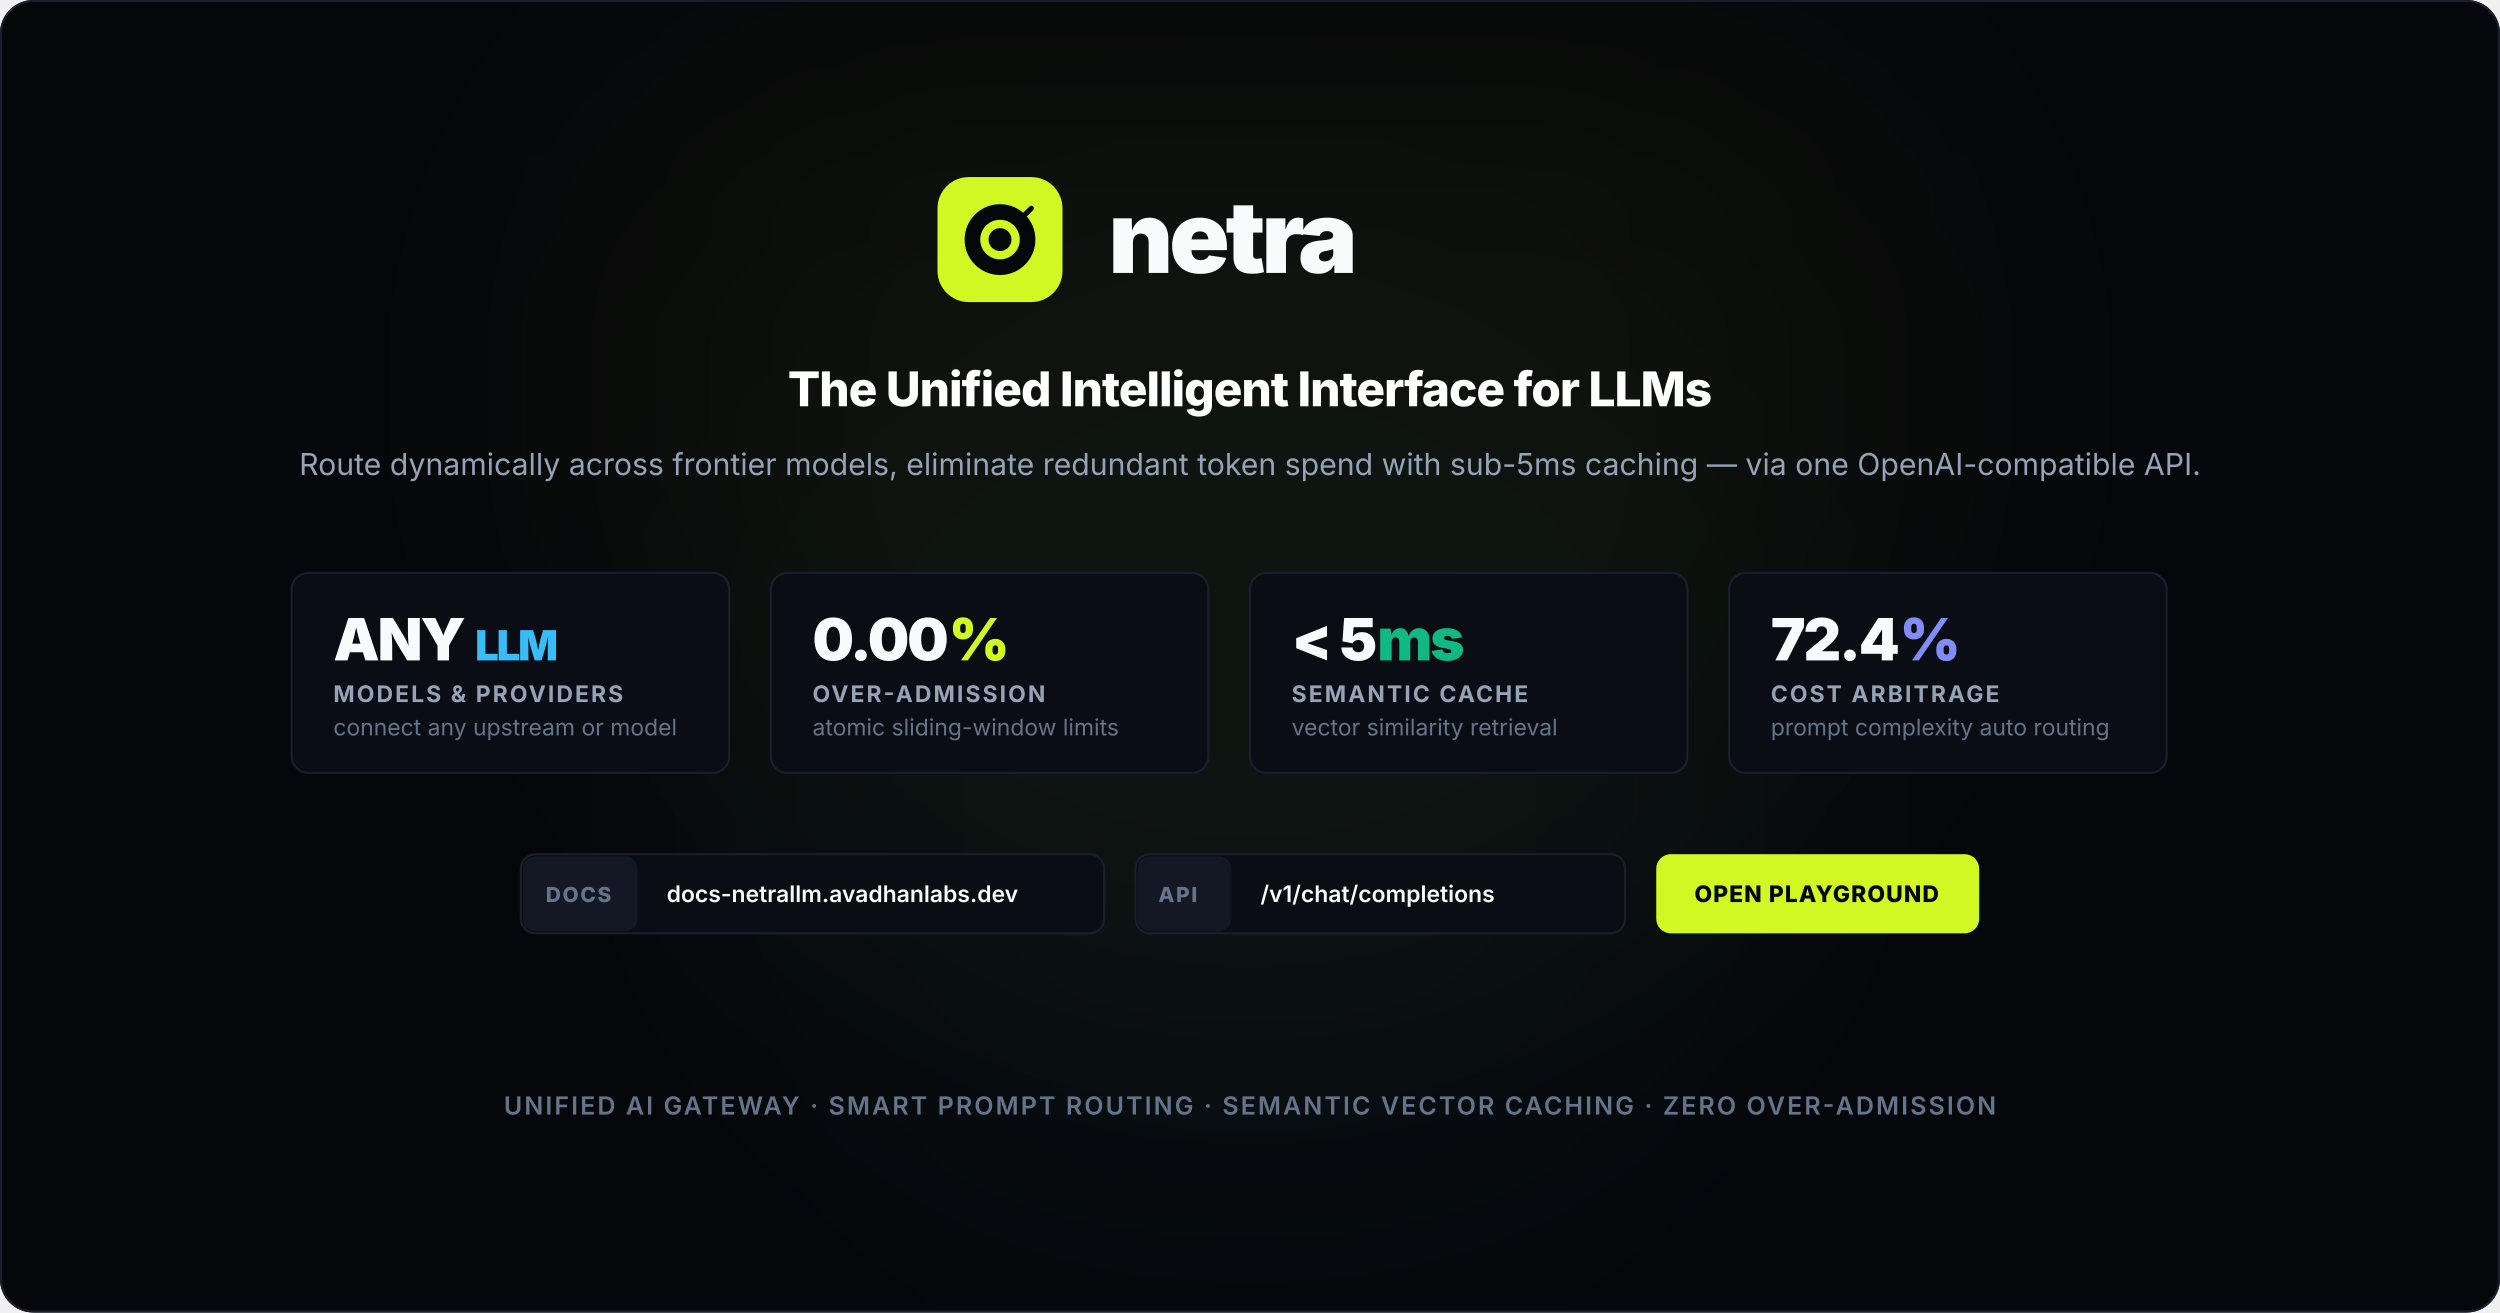
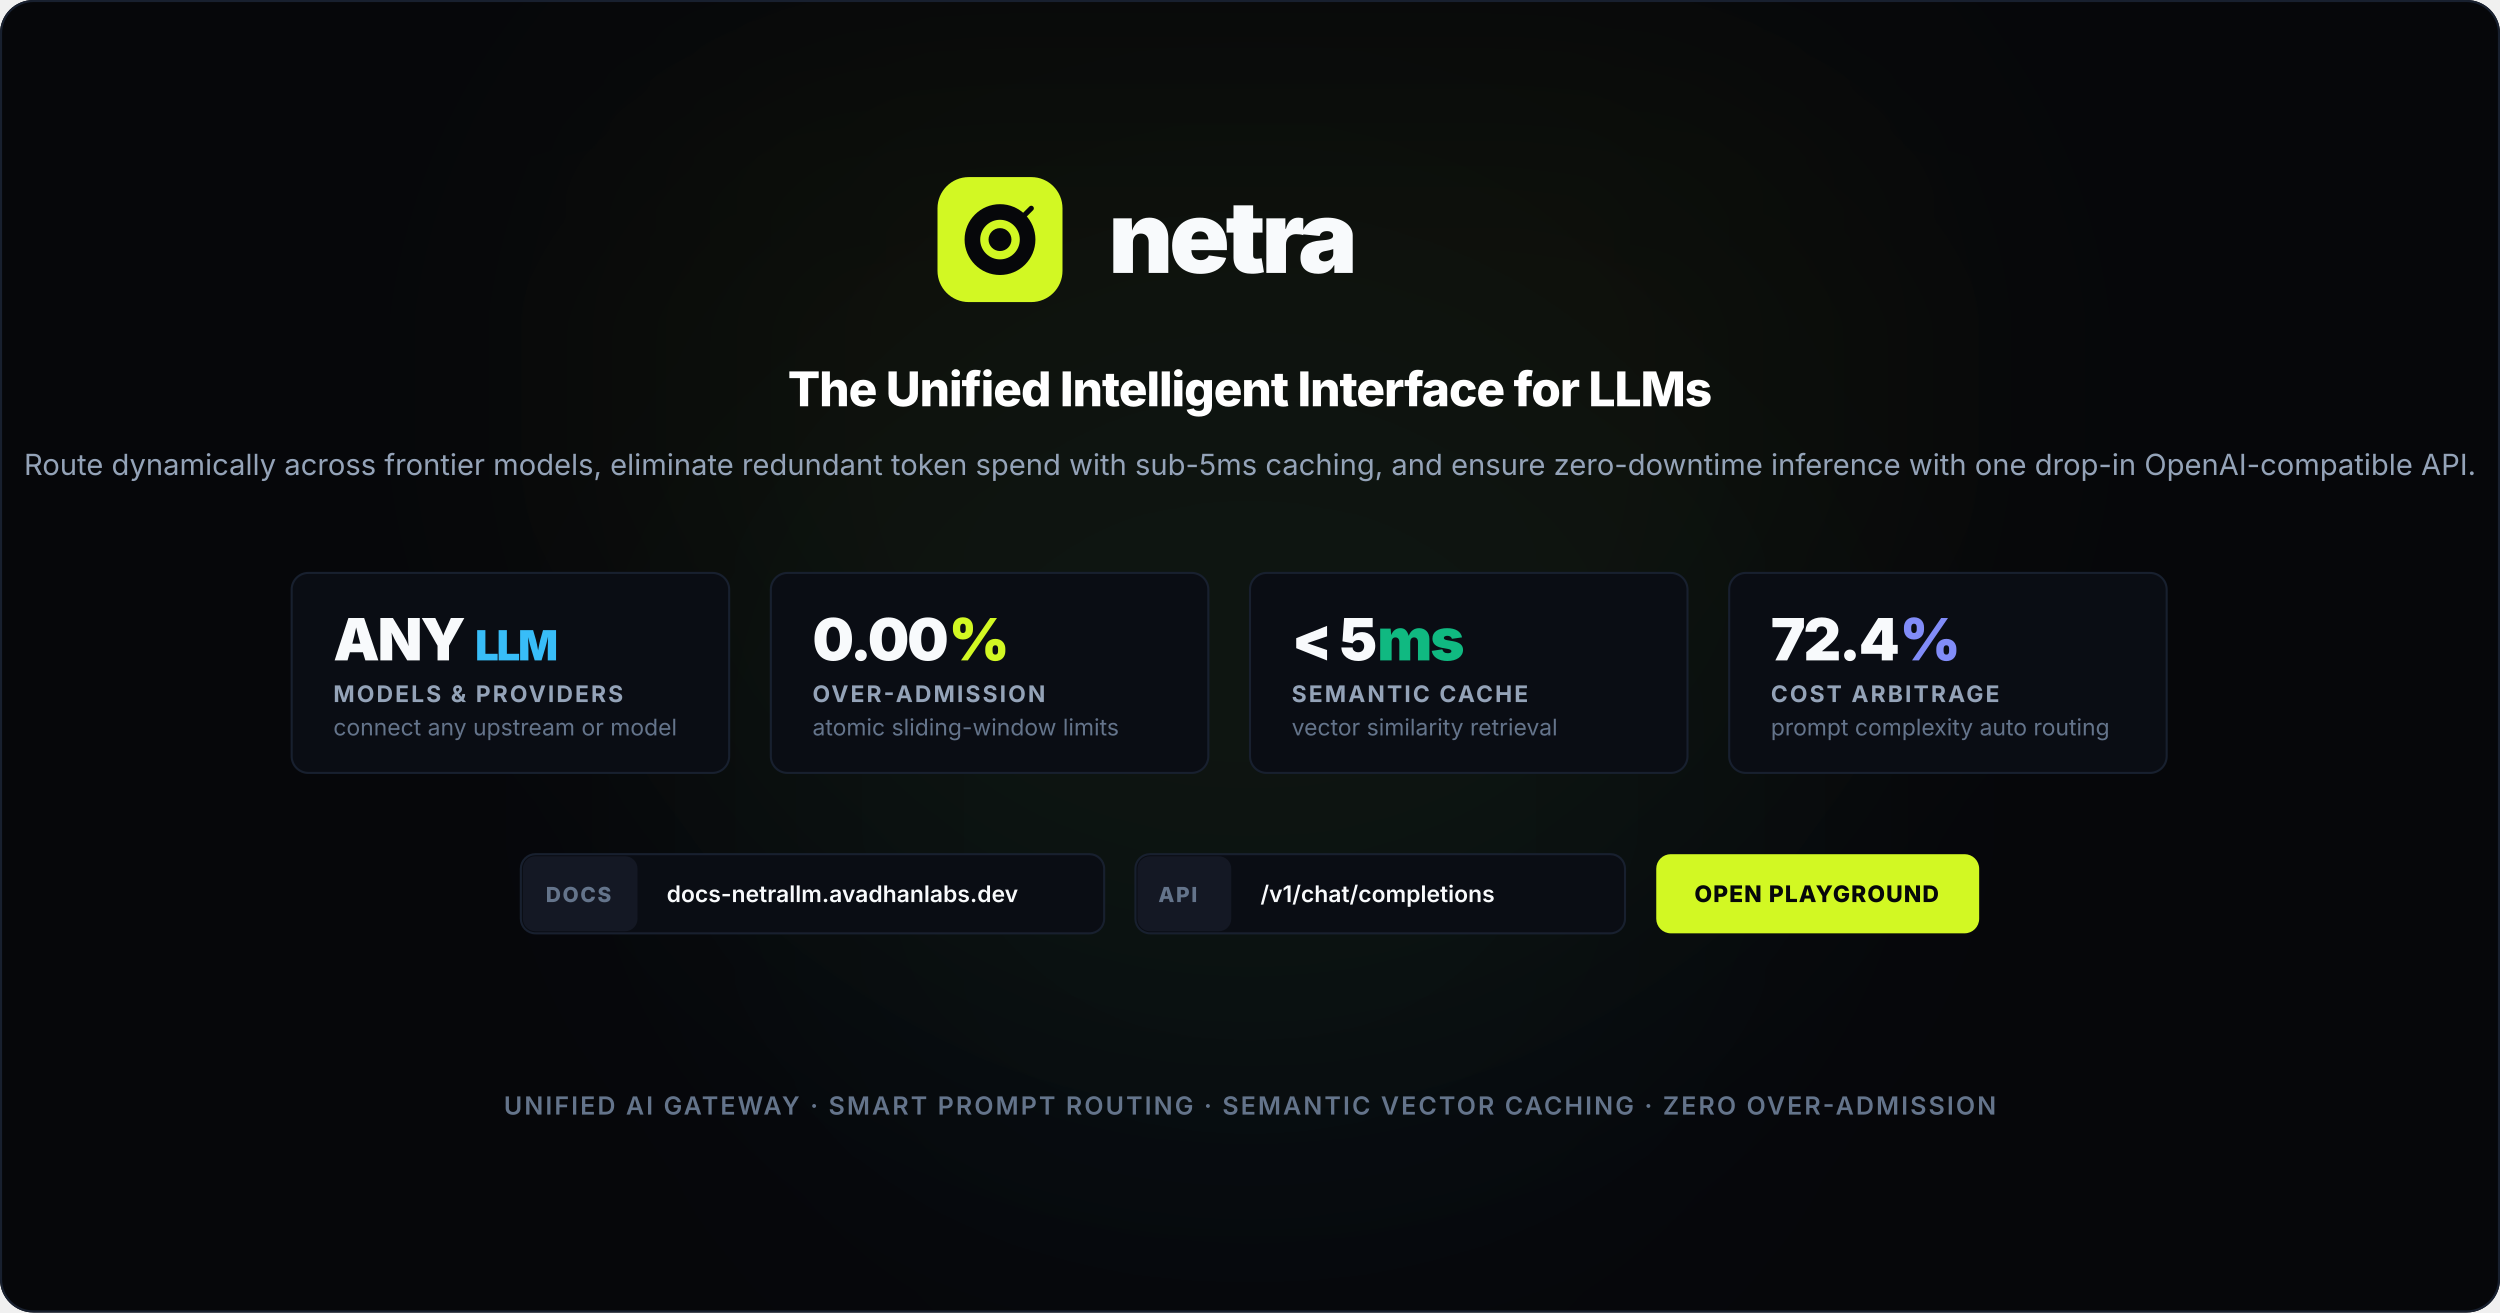
<svg xmlns="http://www.w3.org/2000/svg" width="1200" height="630" viewBox="0 0 1200 630" fill="none">
  <rect width="1200" height="630" rx="16" fill="#06070A" />
  <circle cx="600" cy="190" r="300" fill="#D2F823" fill-opacity="0.04" filter="blur(80px)" />
  <circle cx="600" cy="370" r="250" fill="#38BDF8" fill-opacity="0.03" filter="blur(80px)" />
  <rect x="0.5" y="0.5" width="1199" height="629" rx="15.5" stroke="#18202F" stroke-width="1" />
  <g transform="translate(450, 85)">
    <rect width="60" height="60" rx="15" fill="#D2F823" />
    <path fill-rule="evenodd" clip-rule="evenodd" d="M30 13C20.611 13 13 20.611 13 30C13 39.389 20.611 47 30 47C39.389 47 47 39.389 47 30C47 20.611 39.389 13 30 13ZM20.5 30C20.5 24.753 24.753 20.5 30 20.5C35.247 20.5 39.5 24.753 39.5 30C39.5 35.247 35.247 39.5 30 39.5C24.753 39.5 20.5 35.247 20.5 30Z" fill="#06070A" />
    <circle cx="30" cy="30" r="5.5" fill="#06070A" />
    <path d="M41 19L45 15" stroke="#06070A" stroke-width="2.5" stroke-linecap="round" />
    <text x="82" y="46" fill="#F8FAFC" font-family="Inter, -apple-system, sans-serif" font-size="48" font-weight="900" letter-spacing="-2px">netra</text>
  </g>
  <text x="600" y="195" text-anchor="middle" fill="#FFFFFF" font-family="Inter, -apple-system, sans-serif" font-size="23" font-weight="800" letter-spacing="-0.5px">The Unified Intelligent Interface for LLMs</text>
-   <text x="600" y="228" text-anchor="middle" fill="#94A3B8" font-family="Inter, -apple-system, sans-serif" font-size="14.5" font-weight="400">Route dynamically across frontier models, eliminate redundant token spend with sub-5ms caching — via one OpenAI-compatible API.</text>
+   <text x="600" y="228" text-anchor="middle" fill="#94A3B8" font-family="Inter, -apple-system, sans-serif" font-size="14" font-weight="400">Route dynamically across frontier models, eliminate redundant token spend with sub-5ms caching, and ensure zero-downtime inference with one drop-in OpenAI-compatible API.</text>
  <g transform="translate(140, 275)">
    <rect width="210" height="96" rx="8" fill="#0A0D14" stroke="#18202F" />
    <text x="20" y="42" fill="#F8FAFC" font-family="Inter, -apple-system, sans-serif" font-size="28" font-weight="900" letter-spacing="-1px">ANY <tspan fill="#38BDF8" font-size="20">LLM</tspan>
    </text>
    <text x="20" y="62" fill="#94A3B8" font-family="Inter, -apple-system, sans-serif" font-size="11" font-weight="700" letter-spacing="1px">MODELS &amp; PROVIDERS</text>
    <text x="20" y="78" fill="#64748B" font-family="Inter, -apple-system, sans-serif" font-size="11">connect any upstream or model</text>
  </g>
  <g transform="translate(370, 275)">
    <rect width="210" height="96" rx="8" fill="#0A0D14" stroke="#18202F" />
    <text x="20" y="42" fill="#F8FAFC" font-family="Inter, -apple-system, sans-serif" font-size="28" font-weight="900" letter-spacing="-1px">0.00<tspan fill="#D2F823">%</tspan>
    </text>
    <text x="20" y="62" fill="#94A3B8" font-family="Inter, -apple-system, sans-serif" font-size="11" font-weight="700" letter-spacing="1px">OVER-ADMISSION</text>
    <text x="20" y="78" fill="#64748B" font-family="Inter, -apple-system, sans-serif" font-size="11">atomic sliding-window limits</text>
  </g>
  <g transform="translate(600, 275)">
    <rect width="210" height="96" rx="8" fill="#0A0D14" stroke="#18202F" />
    <text x="20" y="42" fill="#F8FAFC" font-family="Inter, -apple-system, sans-serif" font-size="28" font-weight="900" letter-spacing="-1px">&lt; 5<tspan fill="#10B981">ms</tspan>
    </text>
    <text x="20" y="62" fill="#94A3B8" font-family="Inter, -apple-system, sans-serif" font-size="11" font-weight="700" letter-spacing="1px">SEMANTIC CACHE</text>
    <text x="20" y="78" fill="#64748B" font-family="Inter, -apple-system, sans-serif" font-size="11">vector similarity retrieval</text>
  </g>
  <g transform="translate(830, 275)">
    <rect width="210" height="96" rx="8" fill="#0A0D14" stroke="#18202F" />
    <text x="20" y="42" fill="#F8FAFC" font-family="Inter, -apple-system, sans-serif" font-size="28" font-weight="900" letter-spacing="-1px">72.4<tspan fill="#818CF8">%</tspan>
    </text>
    <text x="20" y="62" fill="#94A3B8" font-family="Inter, -apple-system, sans-serif" font-size="11" font-weight="700" letter-spacing="1px">COST ARBITRAGE</text>
    <text x="20" y="78" fill="#64748B" font-family="Inter, -apple-system, sans-serif" font-size="11">prompt complexity auto routing</text>
  </g>
  <g transform="translate(250, 410)">
    <rect x="0" y="0" width="280" height="38" rx="7" fill="#0A0D14" stroke="#18202F" />
    <rect x="1" y="1" width="55" height="36" rx="6" fill="#141824" />
    <text x="12" y="23" fill="#64748B" font-family="Inter, -apple-system, sans-serif" font-size="10" font-weight="800" letter-spacing="0.8px">DOCS</text>
    <text x="70" y="23" fill="#F8FAFC" font-family="Inter, -apple-system, sans-serif" font-size="11" font-weight="600">docs-netrallm.avadhanlabs.dev</text>
    <rect x="295" y="0" width="235" height="38" rx="7" fill="#0A0D14" stroke="#18202F" />
    <rect x="296" y="1" width="45" height="36" rx="6" fill="#141824" />
    <text x="306" y="23" fill="#64748B" font-family="Inter, -apple-system, sans-serif" font-size="10" font-weight="800" letter-spacing="0.8px">API</text>
    <text x="355" y="23" fill="#F8FAFC" font-family="Inter, -apple-system, sans-serif" font-size="11" font-weight="600">/v1/chat/completions</text>
    <rect x="545" y="0" width="155" height="38" rx="7" fill="#D2F823" />
    <text x="622" y="23" text-anchor="middle" fill="#06070A" font-family="Inter, -apple-system, sans-serif" font-size="11" font-weight="800" letter-spacing="0.5px">OPEN PLAYGROUND</text>
  </g>
  <text x="600" y="535" text-anchor="middle" fill="#64748B" font-family="Inter, -apple-system, sans-serif" font-size="12" font-weight="600" letter-spacing="1px">UNIFIED AI GATEWAY · SMART PROMPT ROUTING · SEMANTIC VECTOR CACHING · ZERO OVER-ADMISSION</text>
</svg>
